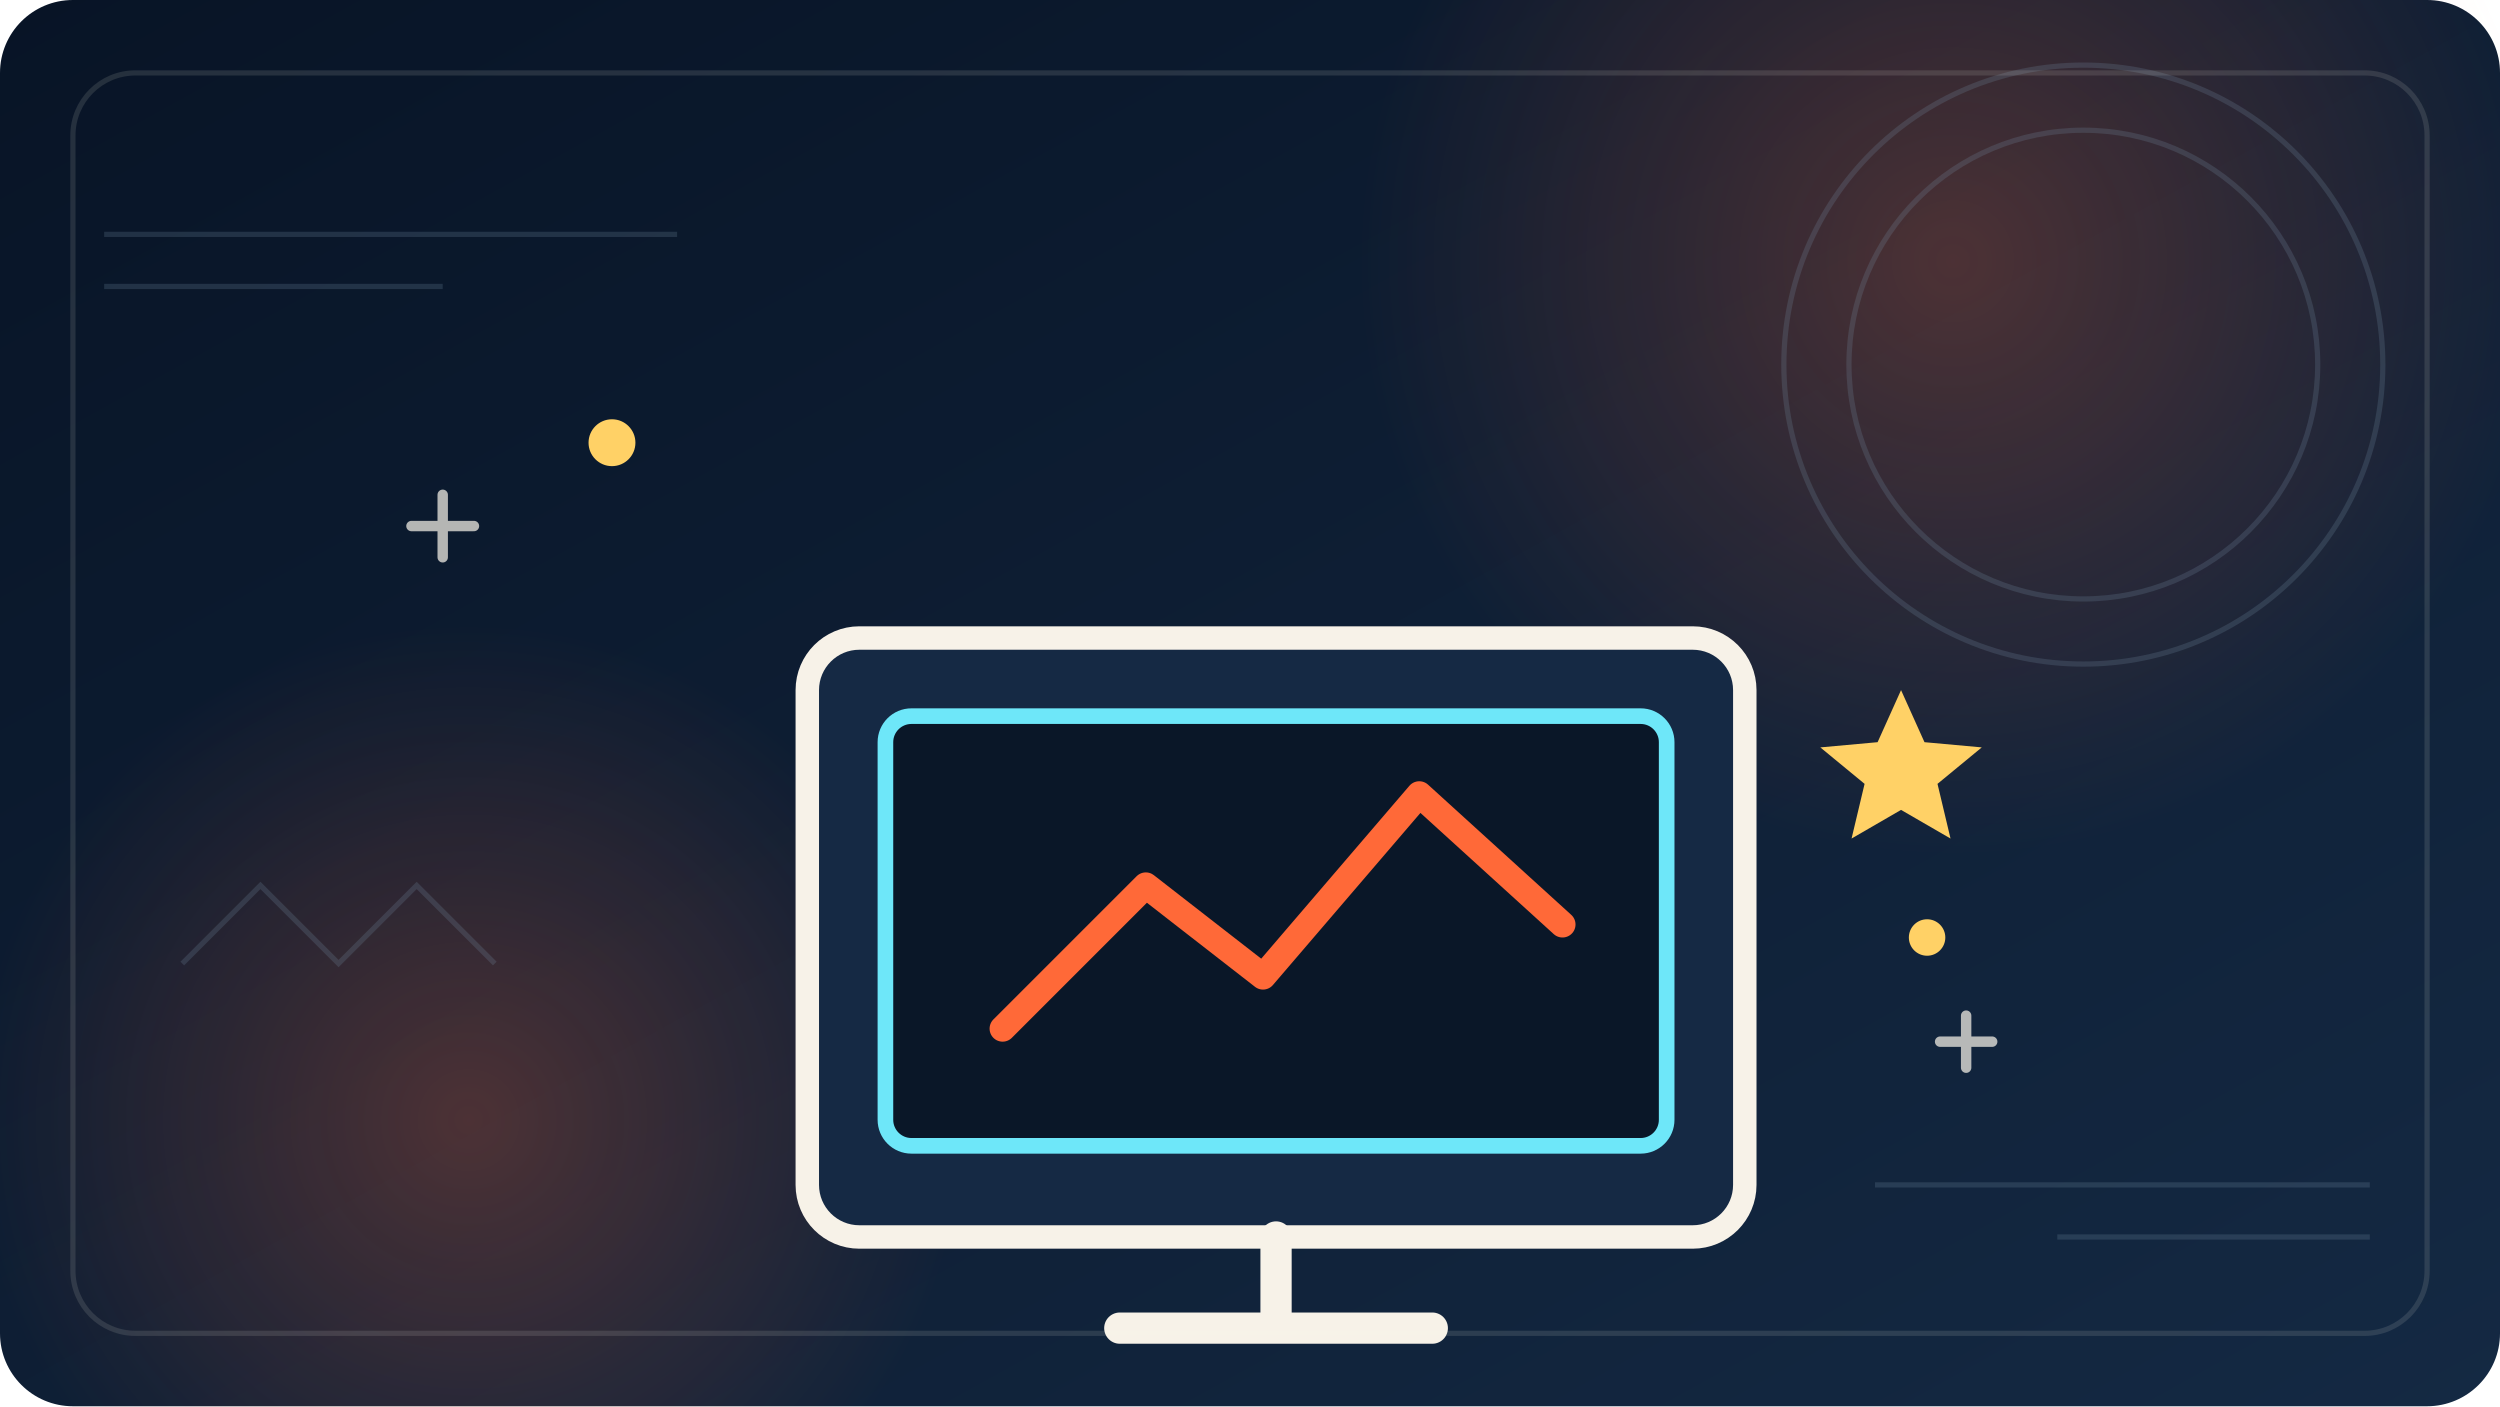
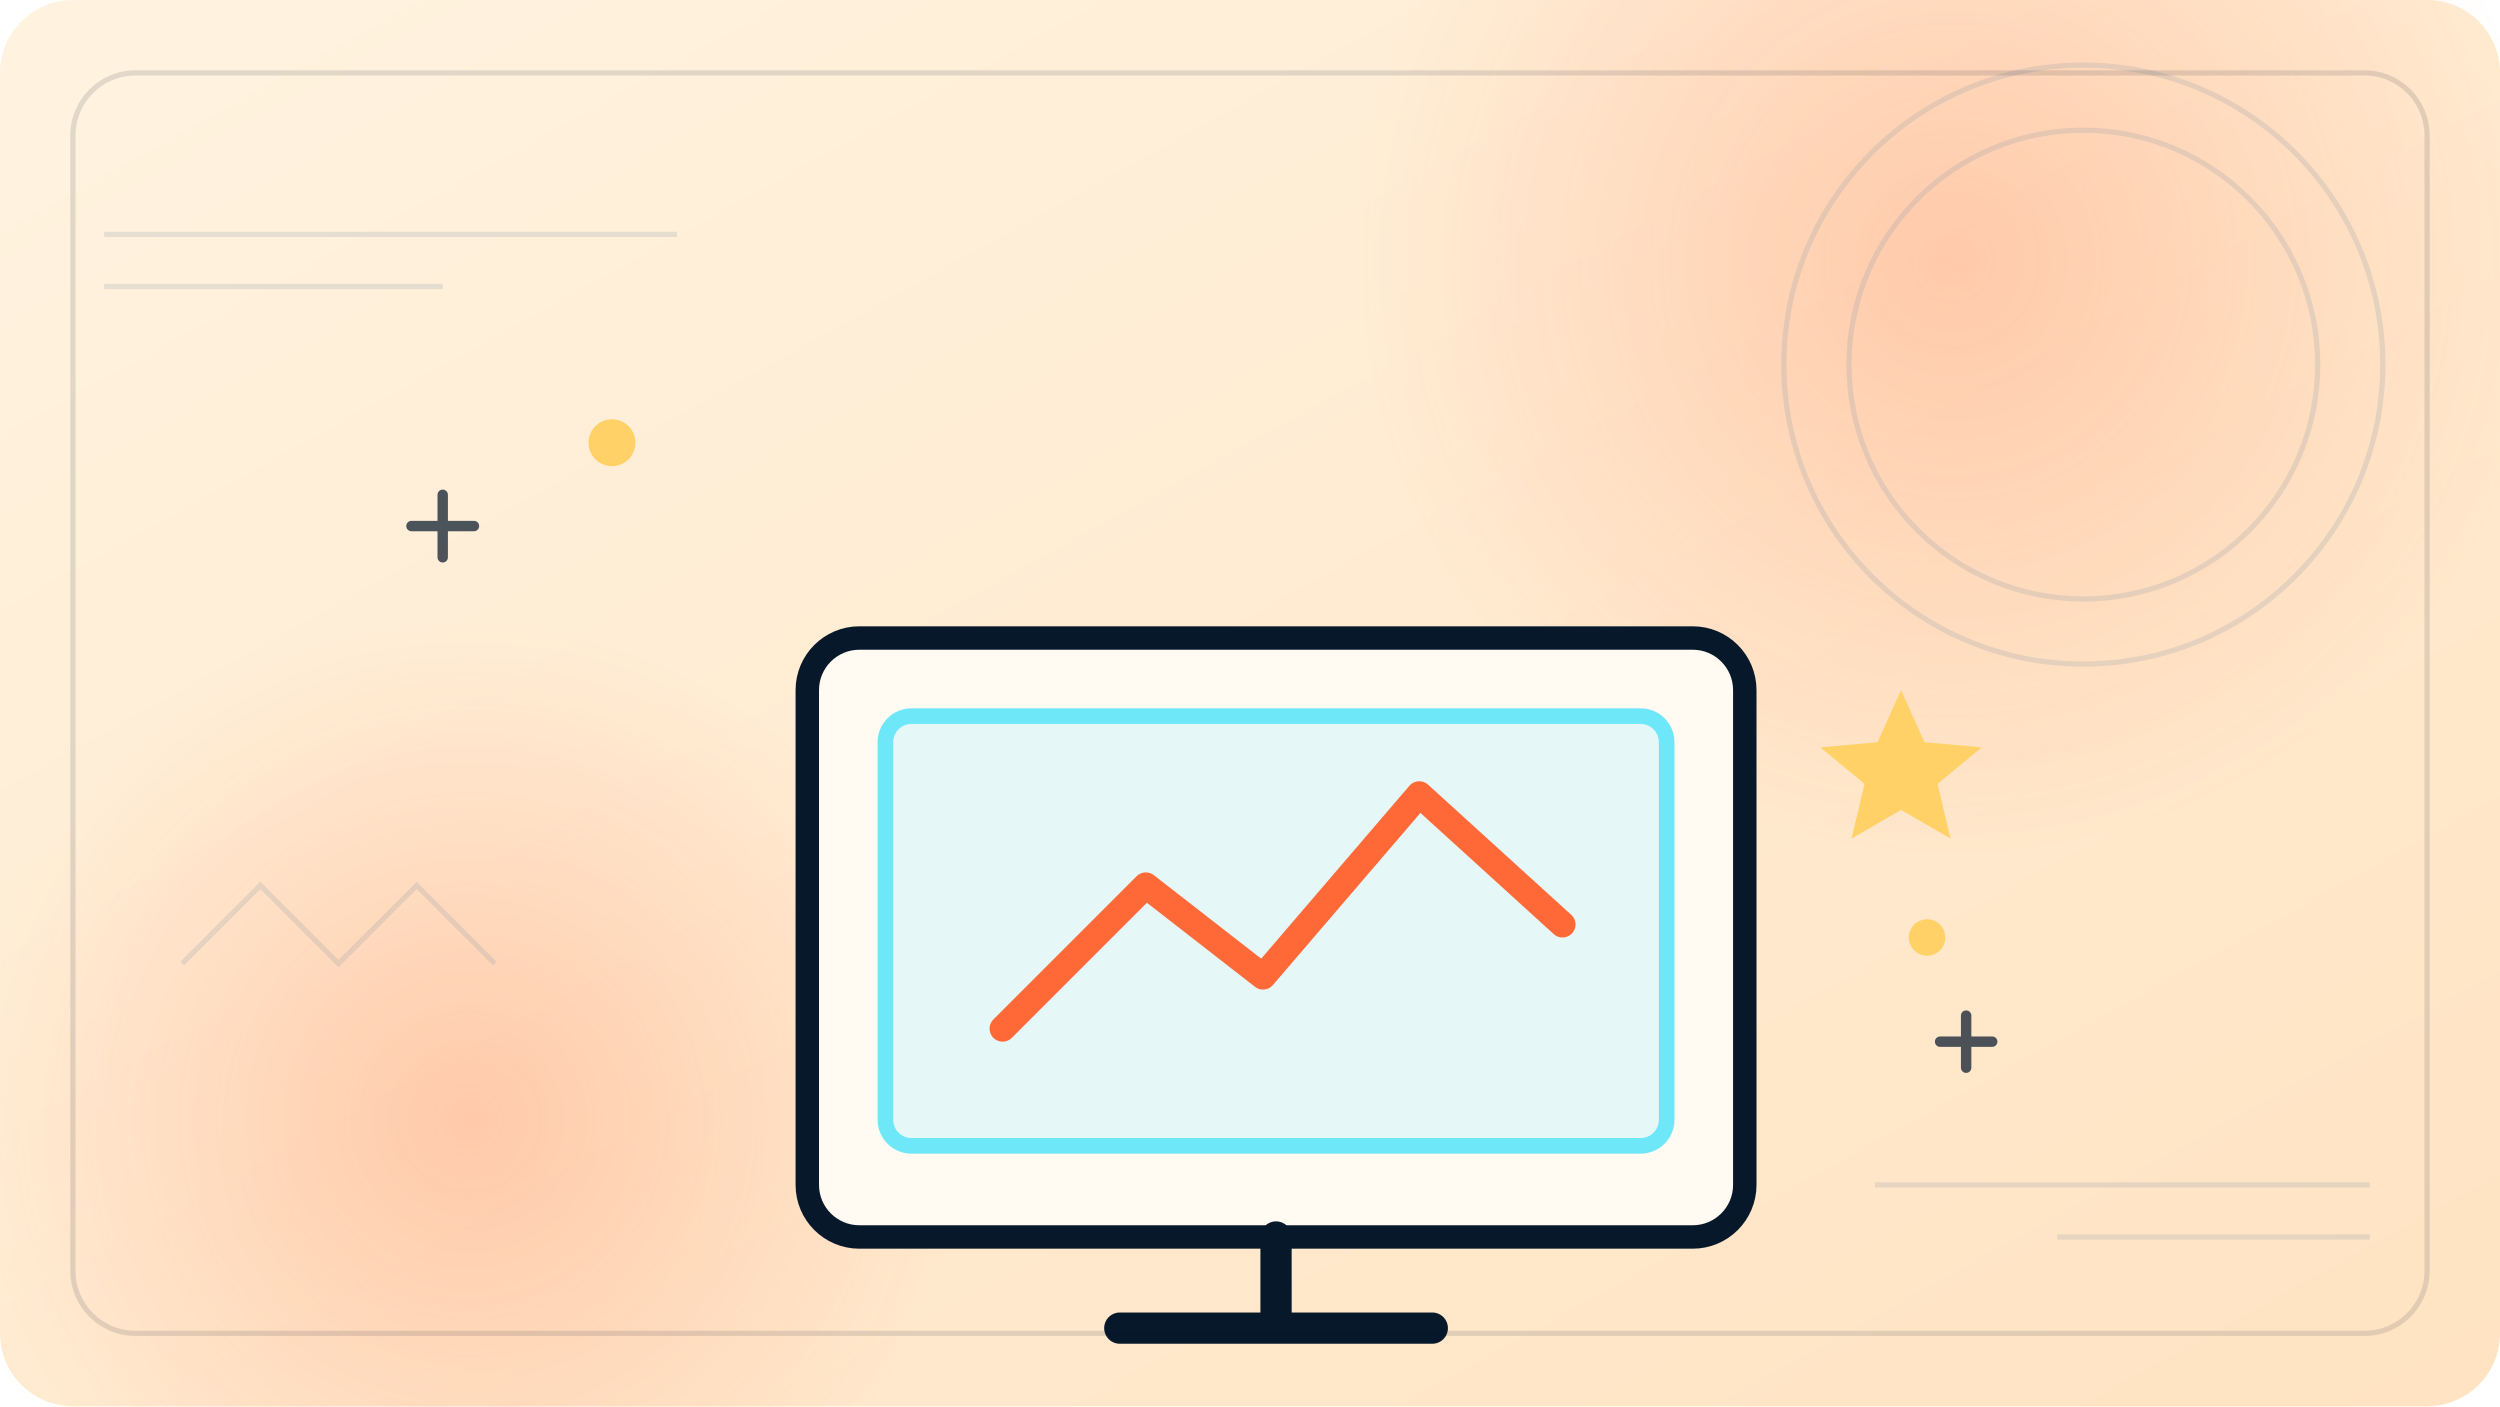
<svg xmlns="http://www.w3.org/2000/svg" width="1200" height="675" viewBox="0 0 960 540" role="img" aria-labelledby="title desc">
  <defs>
    <linearGradient id="bg" x1="0" y1="0" x2="1" y2="1">
-       <stop offset="0" stop-color="#081426" />
-       <stop offset="1" stop-color="#142943" />
+       <stop offset="0" stop-color="#fff3e0" />
+       <stop offset="1" stop-color="#ffe3c2" />
    </linearGradient>
    <radialGradient id="glow">
      <stop offset="0" stop-color="#ff6938" stop-opacity=".26" />
      <stop offset="1" stop-color="#ff6938" stop-opacity="0" />
    </radialGradient>
  </defs>
  <rect width="960" height="540" rx="28" fill="url(#bg)" />
  <circle cx="750" cy="100" r="230" fill="url(#glow)" />
  <circle cx="180" cy="430" r="190" fill="url(#glow)" />
-   <g fill="none" stroke="#7891ac" stroke-opacity=".22" stroke-width="2">
+   <g fill="none" stroke="#8a9bac" stroke-opacity=".22" stroke-width="2">
    <path d="M40 90h220M40 110h130M720 455h190M790 475h120" />
    <circle cx="800" cy="140" r="90" />
    <circle cx="800" cy="140" r="115" />
    <path d="M70 370l30-30 30 30 30-30 30 30" />
  </g>
  <g transform="translate(0 0)">
-     <rect x="310" y="245" width="360" height="230" rx="20" fill="#152944" stroke="#f7f2e8" stroke-width="9" />
-     <rect x="340" y="275" width="300" height="165" rx="10" fill="#0a1728" stroke="#6ee7f9" stroke-width="6" />
-     <path d="M430 510h120m-60-35v35" stroke="#f7f2e8" stroke-width="12" stroke-linecap="round" />
+     <rect x="310" y="245" width="360" height="230" rx="20" fill="#fffaf2" stroke="#07182b" stroke-width="9" />
+     <rect x="340" y="275" width="300" height="165" rx="10" fill="#e6f7f7" stroke="#6ee7f9" stroke-width="6" />
+     <path d="M430 510h120m-60-35v35" stroke="#07182b" stroke-width="12" stroke-linecap="round" />
    <path d="M385 395l55-55 45 35 60-70 55 50" fill="none" stroke="#ff6938" stroke-width="10" stroke-linecap="round" stroke-linejoin="round" />
  </g>
  <g fill="#ffd166">
    <path d="M730 265l9 20 22 2-17 14 5 21-19-11-19 11 5-21-17-14 22-2z" />
    <circle cx="740" cy="360" r="7" />
    <circle cx="235" cy="170" r="9" />
  </g>
-   <g stroke="#f7f2e8" stroke-width="4" stroke-linecap="round" opacity=".72">
+   <g stroke="#07182b" stroke-width="4" stroke-linecap="round" opacity=".72">
    <path d="M170 190v24m-12-12h24" />
    <path d="M755 390v20m-10-10h20" />
  </g>
-   <rect x="28" y="28" width="904" height="484" rx="24" fill="none" stroke="#f7f2e8" stroke-opacity=".12" stroke-width="2" />
+   <rect x="28" y="28" width="904" height="484" rx="24" fill="none" stroke="#07182b" stroke-opacity=".12" stroke-width="2" />
</svg>
